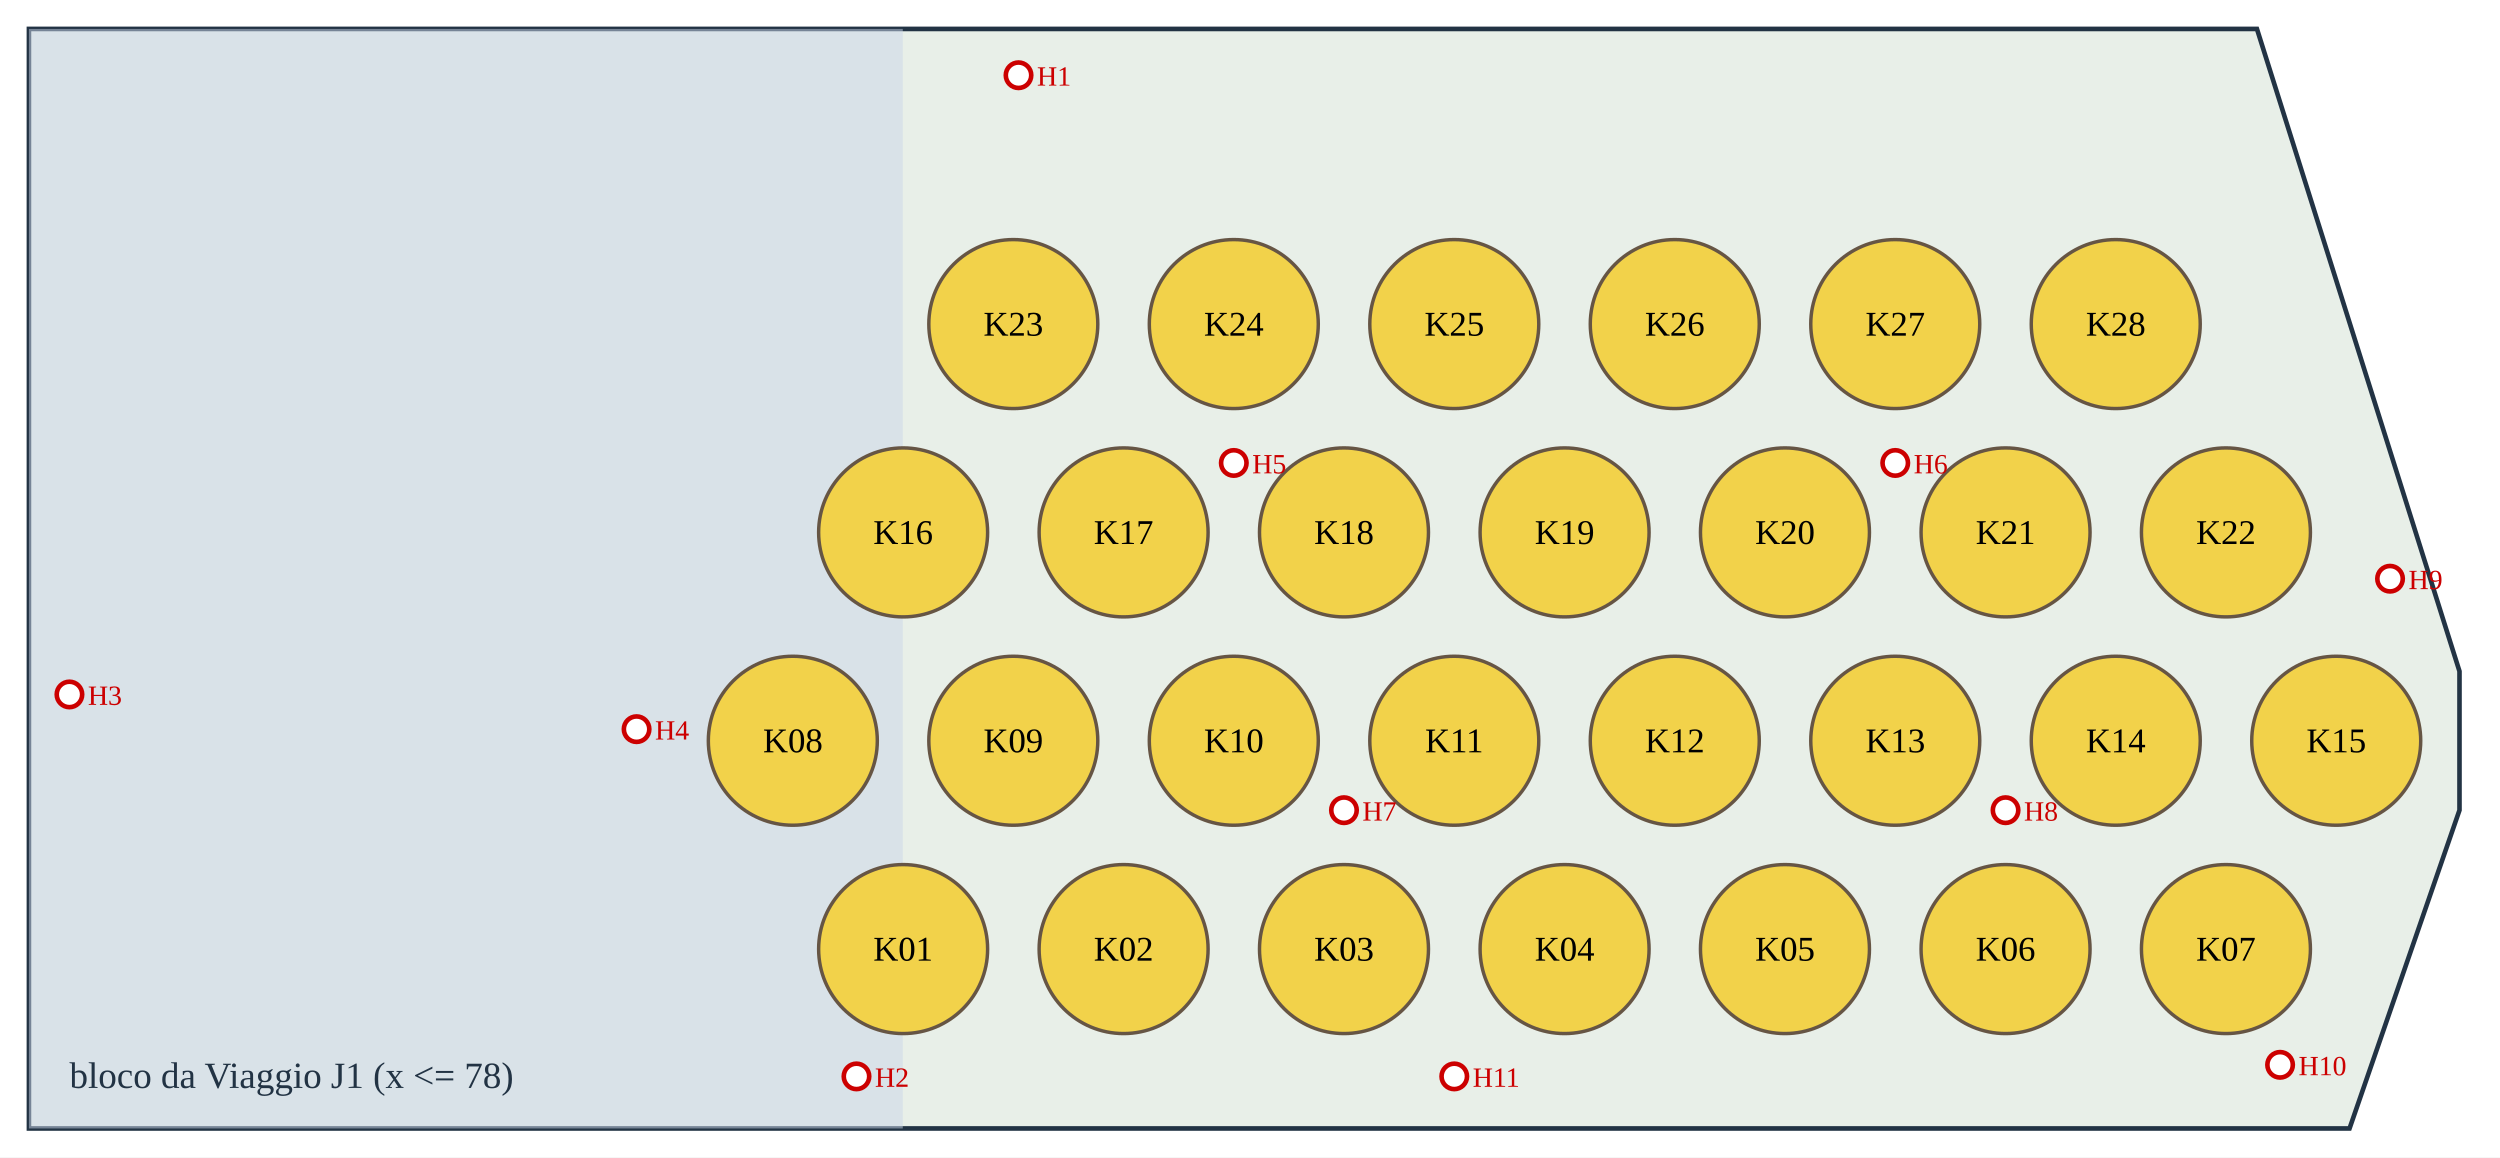
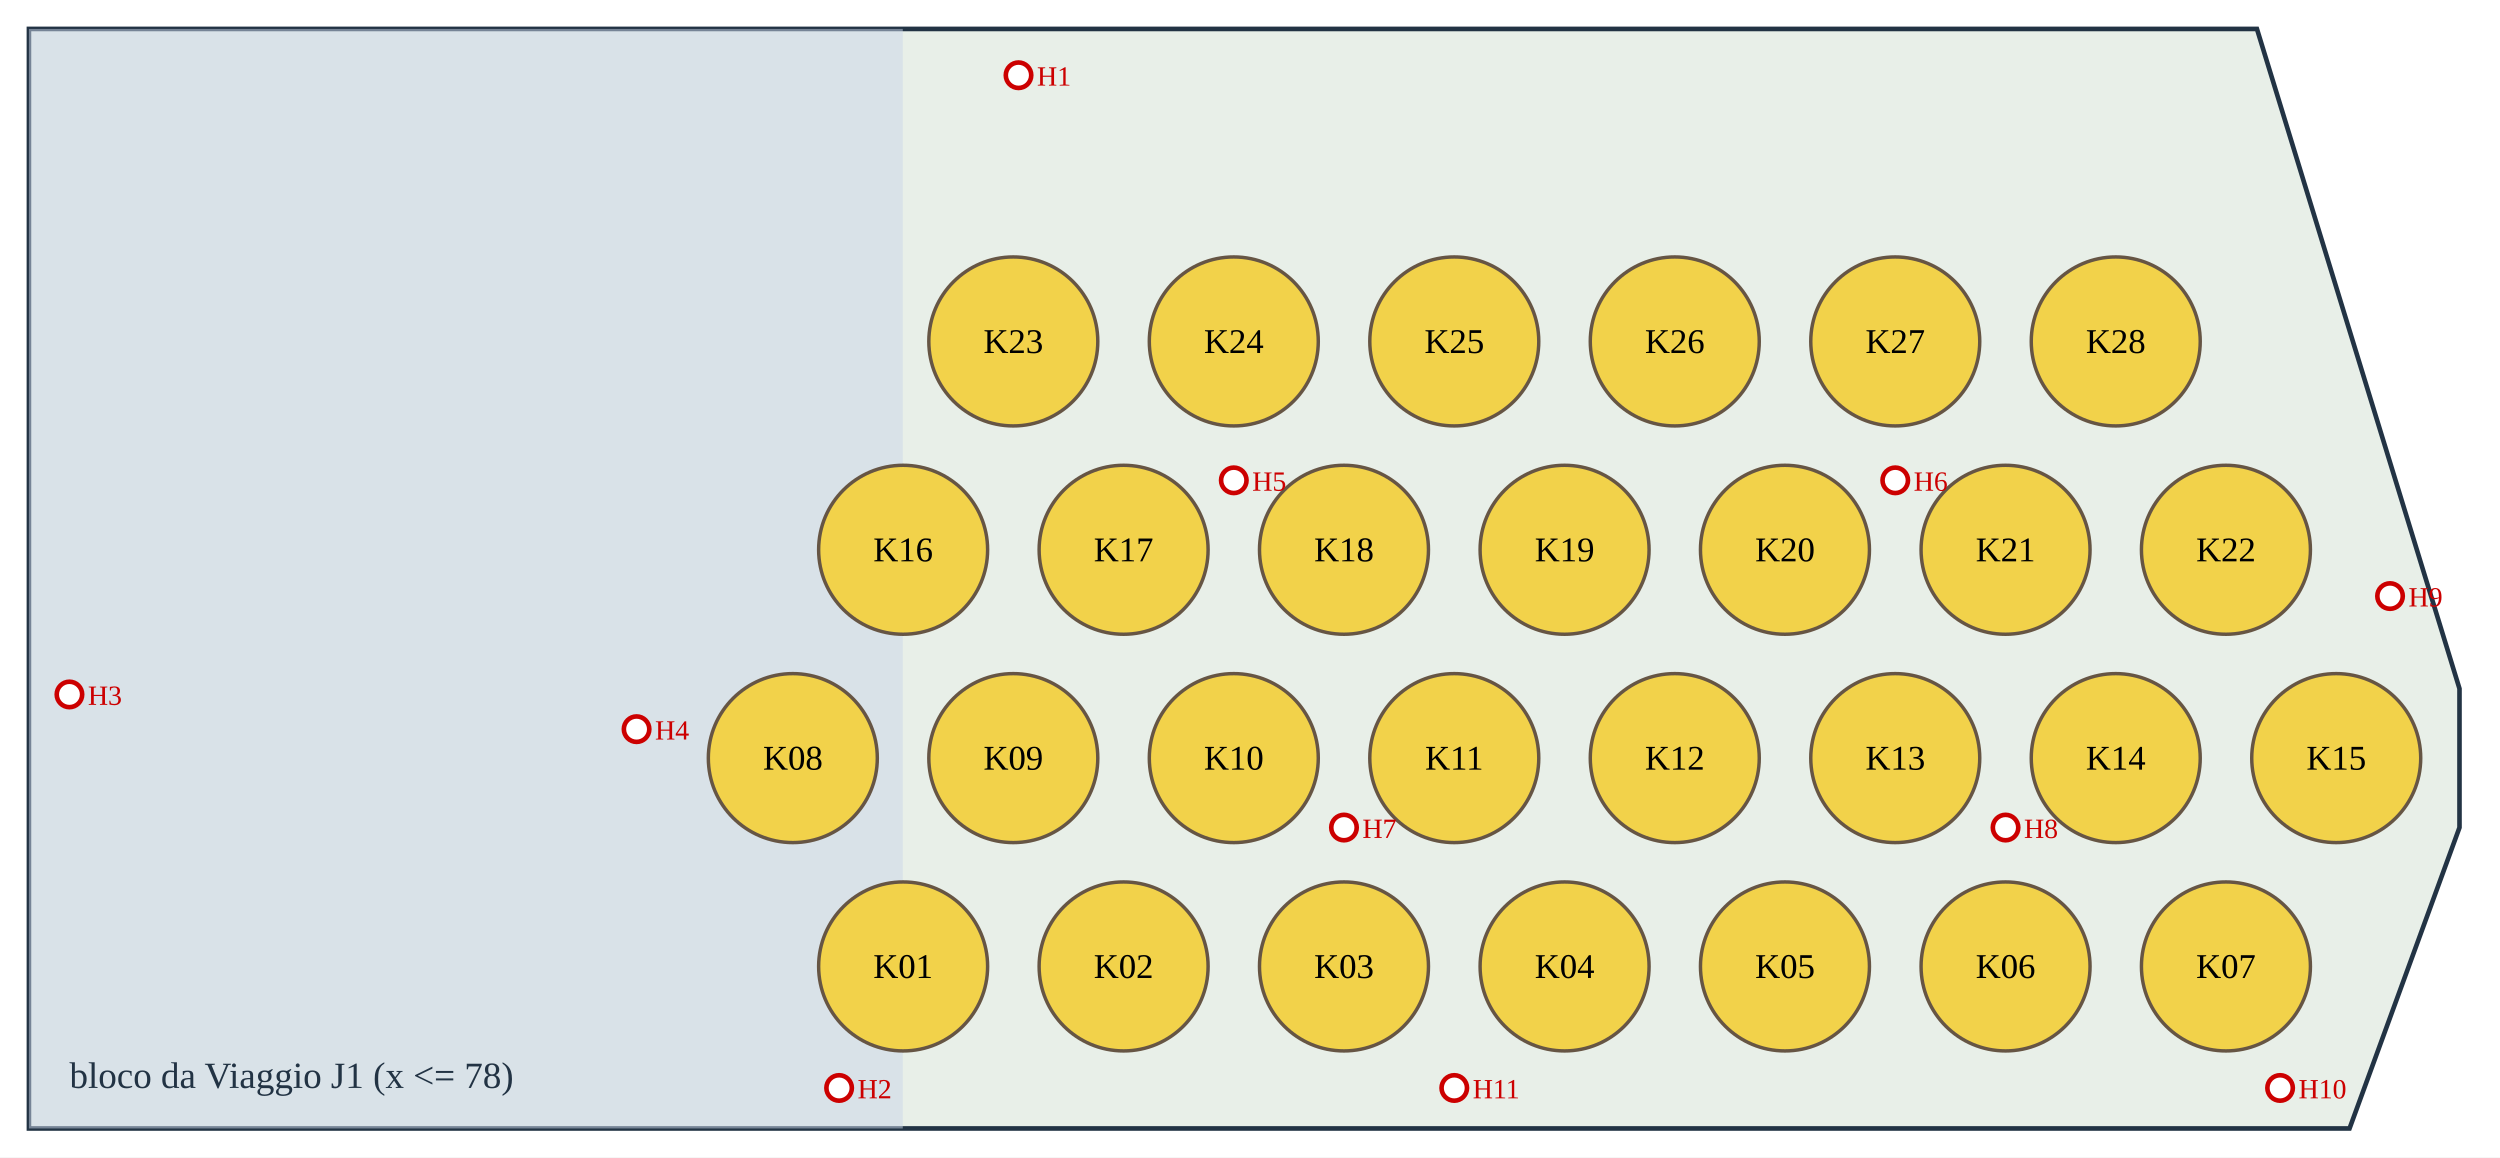
<svg xmlns="http://www.w3.org/2000/svg" viewBox="0 0 216 100" width="1080" height="500">
  <rect width="216" height="100" fill="#fff" />
-   <polygon points="2.50,2.50 195.00,2.50 212.50,58.00 212.50,70.00 203.00,97.50 2.50,97.50" fill="#e8efe8" stroke="#234" stroke-width="0.4" />
+   <polygon points="2.50,2.50 195.00,2.50 212.50,59.50 212.50,71.50 203.00,97.50 2.50,97.50" fill="#e8efe8" stroke="#234" stroke-width="0.4" />
  <rect x="2.5" y="2.5" width="75.5" height="95" fill="#c9d6e8" opacity="0.5" />
  <text x="6" y="94" font-size="3.2" fill="#234">bloco da Viaggio J1 (x &lt;= 78)</text>
-   <circle cx="78.03" cy="82.00" r="7.3" fill="#f2d24a" stroke="#654" stroke-width="0.3" />
-   <text x="78.03" y="83.00" font-size="3" text-anchor="middle">K01</text>
-   <circle cx="97.08" cy="82.00" r="7.3" fill="#f2d24a" stroke="#654" stroke-width="0.3" />
-   <text x="97.08" y="83.00" font-size="3" text-anchor="middle">K02</text>
-   <circle cx="116.12" cy="82.00" r="7.3" fill="#f2d24a" stroke="#654" stroke-width="0.3" />
-   <text x="116.12" y="83.00" font-size="3" text-anchor="middle">K03</text>
-   <circle cx="135.18" cy="82.00" r="7.3" fill="#f2d24a" stroke="#654" stroke-width="0.3" />
-   <text x="135.18" y="83.00" font-size="3" text-anchor="middle">K04</text>
-   <circle cx="154.22" cy="82.00" r="7.3" fill="#f2d24a" stroke="#654" stroke-width="0.3" />
-   <text x="154.22" y="83.00" font-size="3" text-anchor="middle">K05</text>
-   <circle cx="173.28" cy="82.00" r="7.3" fill="#f2d24a" stroke="#654" stroke-width="0.3" />
-   <text x="173.28" y="83.00" font-size="3" text-anchor="middle">K06</text>
-   <circle cx="192.32" cy="82.00" r="7.3" fill="#f2d24a" stroke="#654" stroke-width="0.3" />
-   <text x="192.32" y="83.00" font-size="3" text-anchor="middle">K07</text>
-   <circle cx="68.50" cy="64.00" r="7.3" fill="#f2d24a" stroke="#654" stroke-width="0.3" />
-   <text x="68.50" y="65.00" font-size="3" text-anchor="middle">K08</text>
-   <circle cx="87.55" cy="64.00" r="7.3" fill="#f2d24a" stroke="#654" stroke-width="0.3" />
-   <text x="87.55" y="65.00" font-size="3" text-anchor="middle">K09</text>
-   <circle cx="106.60" cy="64.00" r="7.3" fill="#f2d24a" stroke="#654" stroke-width="0.3" />
-   <text x="106.60" y="65.00" font-size="3" text-anchor="middle">K10</text>
-   <circle cx="125.65" cy="64.00" r="7.3" fill="#f2d24a" stroke="#654" stroke-width="0.3" />
-   <text x="125.65" y="65.00" font-size="3" text-anchor="middle">K11</text>
-   <circle cx="144.70" cy="64.00" r="7.3" fill="#f2d24a" stroke="#654" stroke-width="0.3" />
-   <text x="144.70" y="65.00" font-size="3" text-anchor="middle">K12</text>
-   <circle cx="163.75" cy="64.00" r="7.3" fill="#f2d24a" stroke="#654" stroke-width="0.3" />
-   <text x="163.75" y="65.00" font-size="3" text-anchor="middle">K13</text>
-   <circle cx="182.80" cy="64.00" r="7.3" fill="#f2d24a" stroke="#654" stroke-width="0.3" />
-   <text x="182.80" y="65.00" font-size="3" text-anchor="middle">K14</text>
-   <circle cx="201.85" cy="64.00" r="7.3" fill="#f2d24a" stroke="#654" stroke-width="0.3" />
-   <text x="201.85" y="65.00" font-size="3" text-anchor="middle">K15</text>
-   <circle cx="78.03" cy="46.00" r="7.3" fill="#f2d24a" stroke="#654" stroke-width="0.3" />
-   <text x="78.03" y="47.00" font-size="3" text-anchor="middle">K16</text>
-   <circle cx="97.08" cy="46.00" r="7.3" fill="#f2d24a" stroke="#654" stroke-width="0.3" />
-   <text x="97.08" y="47.00" font-size="3" text-anchor="middle">K17</text>
-   <circle cx="116.12" cy="46.00" r="7.3" fill="#f2d24a" stroke="#654" stroke-width="0.3" />
-   <text x="116.12" y="47.00" font-size="3" text-anchor="middle">K18</text>
-   <circle cx="135.18" cy="46.00" r="7.3" fill="#f2d24a" stroke="#654" stroke-width="0.3" />
-   <text x="135.18" y="47.00" font-size="3" text-anchor="middle">K19</text>
-   <circle cx="154.22" cy="46.00" r="7.3" fill="#f2d24a" stroke="#654" stroke-width="0.3" />
-   <text x="154.22" y="47.00" font-size="3" text-anchor="middle">K20</text>
-   <circle cx="173.28" cy="46.00" r="7.3" fill="#f2d24a" stroke="#654" stroke-width="0.3" />
-   <text x="173.28" y="47.00" font-size="3" text-anchor="middle">K21</text>
-   <circle cx="192.32" cy="46.00" r="7.3" fill="#f2d24a" stroke="#654" stroke-width="0.3" />
-   <text x="192.32" y="47.00" font-size="3" text-anchor="middle">K22</text>
-   <circle cx="87.55" cy="28.00" r="7.3" fill="#f2d24a" stroke="#654" stroke-width="0.3" />
-   <text x="87.55" y="29.00" font-size="3" text-anchor="middle">K23</text>
-   <circle cx="106.60" cy="28.00" r="7.3" fill="#f2d24a" stroke="#654" stroke-width="0.3" />
-   <text x="106.60" y="29.00" font-size="3" text-anchor="middle">K24</text>
-   <circle cx="125.65" cy="28.00" r="7.3" fill="#f2d24a" stroke="#654" stroke-width="0.3" />
-   <text x="125.65" y="29.00" font-size="3" text-anchor="middle">K25</text>
-   <circle cx="144.70" cy="28.00" r="7.3" fill="#f2d24a" stroke="#654" stroke-width="0.3" />
-   <text x="144.70" y="29.00" font-size="3" text-anchor="middle">K26</text>
-   <circle cx="163.75" cy="28.00" r="7.3" fill="#f2d24a" stroke="#654" stroke-width="0.3" />
-   <text x="163.75" y="29.00" font-size="3" text-anchor="middle">K27</text>
-   <circle cx="182.80" cy="28.00" r="7.3" fill="#f2d24a" stroke="#654" stroke-width="0.3" />
-   <text x="182.80" y="29.00" font-size="3" text-anchor="middle">K28</text>
+   <circle cx="78.03" cy="83.50" r="7.3" fill="#f2d24a" stroke="#654" stroke-width="0.3" />
+   <text x="78.03" y="84.50" font-size="3" text-anchor="middle">K01</text>
+   <circle cx="97.08" cy="83.50" r="7.3" fill="#f2d24a" stroke="#654" stroke-width="0.3" />
+   <text x="97.08" y="84.50" font-size="3" text-anchor="middle">K02</text>
+   <circle cx="116.12" cy="83.50" r="7.3" fill="#f2d24a" stroke="#654" stroke-width="0.3" />
+   <text x="116.12" y="84.50" font-size="3" text-anchor="middle">K03</text>
+   <circle cx="135.18" cy="83.50" r="7.3" fill="#f2d24a" stroke="#654" stroke-width="0.3" />
+   <text x="135.18" y="84.50" font-size="3" text-anchor="middle">K04</text>
+   <circle cx="154.22" cy="83.50" r="7.3" fill="#f2d24a" stroke="#654" stroke-width="0.3" />
+   <text x="154.22" y="84.50" font-size="3" text-anchor="middle">K05</text>
+   <circle cx="173.28" cy="83.50" r="7.3" fill="#f2d24a" stroke="#654" stroke-width="0.3" />
+   <text x="173.28" y="84.50" font-size="3" text-anchor="middle">K06</text>
+   <circle cx="192.32" cy="83.50" r="7.3" fill="#f2d24a" stroke="#654" stroke-width="0.3" />
+   <text x="192.32" y="84.50" font-size="3" text-anchor="middle">K07</text>
+   <circle cx="68.50" cy="65.50" r="7.3" fill="#f2d24a" stroke="#654" stroke-width="0.3" />
+   <text x="68.50" y="66.50" font-size="3" text-anchor="middle">K08</text>
+   <circle cx="87.55" cy="65.50" r="7.3" fill="#f2d24a" stroke="#654" stroke-width="0.3" />
+   <text x="87.55" y="66.50" font-size="3" text-anchor="middle">K09</text>
+   <circle cx="106.60" cy="65.50" r="7.3" fill="#f2d24a" stroke="#654" stroke-width="0.3" />
+   <text x="106.60" y="66.50" font-size="3" text-anchor="middle">K10</text>
+   <circle cx="125.65" cy="65.50" r="7.3" fill="#f2d24a" stroke="#654" stroke-width="0.3" />
+   <text x="125.65" y="66.50" font-size="3" text-anchor="middle">K11</text>
+   <circle cx="144.70" cy="65.50" r="7.3" fill="#f2d24a" stroke="#654" stroke-width="0.3" />
+   <text x="144.70" y="66.50" font-size="3" text-anchor="middle">K12</text>
+   <circle cx="163.75" cy="65.50" r="7.3" fill="#f2d24a" stroke="#654" stroke-width="0.3" />
+   <text x="163.75" y="66.50" font-size="3" text-anchor="middle">K13</text>
+   <circle cx="182.80" cy="65.50" r="7.3" fill="#f2d24a" stroke="#654" stroke-width="0.3" />
+   <text x="182.80" y="66.50" font-size="3" text-anchor="middle">K14</text>
+   <circle cx="201.85" cy="65.50" r="7.3" fill="#f2d24a" stroke="#654" stroke-width="0.3" />
+   <text x="201.85" y="66.50" font-size="3" text-anchor="middle">K15</text>
+   <circle cx="78.03" cy="47.50" r="7.3" fill="#f2d24a" stroke="#654" stroke-width="0.3" />
+   <text x="78.03" y="48.50" font-size="3" text-anchor="middle">K16</text>
+   <circle cx="97.08" cy="47.50" r="7.3" fill="#f2d24a" stroke="#654" stroke-width="0.3" />
+   <text x="97.08" y="48.50" font-size="3" text-anchor="middle">K17</text>
+   <circle cx="116.12" cy="47.50" r="7.3" fill="#f2d24a" stroke="#654" stroke-width="0.3" />
+   <text x="116.12" y="48.50" font-size="3" text-anchor="middle">K18</text>
+   <circle cx="135.18" cy="47.50" r="7.3" fill="#f2d24a" stroke="#654" stroke-width="0.3" />
+   <text x="135.18" y="48.50" font-size="3" text-anchor="middle">K19</text>
+   <circle cx="154.22" cy="47.50" r="7.3" fill="#f2d24a" stroke="#654" stroke-width="0.3" />
+   <text x="154.22" y="48.50" font-size="3" text-anchor="middle">K20</text>
+   <circle cx="173.28" cy="47.50" r="7.3" fill="#f2d24a" stroke="#654" stroke-width="0.3" />
+   <text x="173.28" y="48.50" font-size="3" text-anchor="middle">K21</text>
+   <circle cx="192.32" cy="47.50" r="7.3" fill="#f2d24a" stroke="#654" stroke-width="0.3" />
+   <text x="192.32" y="48.50" font-size="3" text-anchor="middle">K22</text>
+   <circle cx="87.55" cy="29.50" r="7.3" fill="#f2d24a" stroke="#654" stroke-width="0.3" />
+   <text x="87.55" y="30.50" font-size="3" text-anchor="middle">K23</text>
+   <circle cx="106.60" cy="29.50" r="7.3" fill="#f2d24a" stroke="#654" stroke-width="0.3" />
+   <text x="106.60" y="30.50" font-size="3" text-anchor="middle">K24</text>
+   <circle cx="125.65" cy="29.50" r="7.3" fill="#f2d24a" stroke="#654" stroke-width="0.3" />
+   <text x="125.65" y="30.50" font-size="3" text-anchor="middle">K25</text>
+   <circle cx="144.70" cy="29.50" r="7.3" fill="#f2d24a" stroke="#654" stroke-width="0.3" />
+   <text x="144.70" y="30.50" font-size="3" text-anchor="middle">K26</text>
+   <circle cx="163.75" cy="29.50" r="7.3" fill="#f2d24a" stroke="#654" stroke-width="0.3" />
+   <text x="163.75" y="30.50" font-size="3" text-anchor="middle">K27</text>
+   <circle cx="182.80" cy="29.50" r="7.3" fill="#f2d24a" stroke="#654" stroke-width="0.3" />
+   <text x="182.80" y="30.50" font-size="3" text-anchor="middle">K28</text>
  <circle cx="88.00" cy="6.50" r="1.1" fill="#fff" stroke="#c00" stroke-width="0.4" />
  <text x="89.60" y="7.40" font-size="2.4" fill="#c00">H1</text>
-   <circle cx="74.00" cy="93.00" r="1.1" fill="#fff" stroke="#c00" stroke-width="0.4" />
-   <text x="75.60" y="93.90" font-size="2.4" fill="#c00">H2</text>
+   <circle cx="72.50" cy="94.00" r="1.1" fill="#fff" stroke="#c00" stroke-width="0.4" />
+   <text x="74.10" y="94.90" font-size="2.4" fill="#c00">H2</text>
  <circle cx="6.00" cy="60.00" r="1.1" fill="#fff" stroke="#c00" stroke-width="0.4" />
  <text x="7.60" y="60.90" font-size="2.4" fill="#c00">H3</text>
  <circle cx="55.00" cy="63.00" r="1.1" fill="#fff" stroke="#c00" stroke-width="0.4" />
  <text x="56.60" y="63.90" font-size="2.4" fill="#c00">H4</text>
-   <circle cx="106.60" cy="40.00" r="1.1" fill="#fff" stroke="#c00" stroke-width="0.4" />
-   <text x="108.20" y="40.90" font-size="2.4" fill="#c00">H5</text>
-   <circle cx="163.75" cy="40.00" r="1.1" fill="#fff" stroke="#c00" stroke-width="0.4" />
-   <text x="165.35" y="40.90" font-size="2.4" fill="#c00">H6</text>
-   <circle cx="116.12" cy="70.00" r="1.1" fill="#fff" stroke="#c00" stroke-width="0.4" />
-   <text x="117.72" y="70.90" font-size="2.4" fill="#c00">H7</text>
-   <circle cx="173.28" cy="70.00" r="1.1" fill="#fff" stroke="#c00" stroke-width="0.4" />
-   <text x="174.88" y="70.90" font-size="2.4" fill="#c00">H8</text>
-   <circle cx="206.50" cy="50.00" r="1.1" fill="#fff" stroke="#c00" stroke-width="0.4" />
-   <text x="208.10" y="50.90" font-size="2.4" fill="#c00">H9</text>
-   <circle cx="197.00" cy="92.00" r="1.1" fill="#fff" stroke="#c00" stroke-width="0.4" />
-   <text x="198.60" y="92.90" font-size="2.4" fill="#c00">H10</text>
-   <circle cx="125.65" cy="93.00" r="1.1" fill="#fff" stroke="#c00" stroke-width="0.4" />
-   <text x="127.25" y="93.90" font-size="2.4" fill="#c00">H11</text>
+   <circle cx="106.60" cy="41.50" r="1.1" fill="#fff" stroke="#c00" stroke-width="0.4" />
+   <text x="108.20" y="42.40" font-size="2.4" fill="#c00">H5</text>
+   <circle cx="163.75" cy="41.50" r="1.1" fill="#fff" stroke="#c00" stroke-width="0.4" />
+   <text x="165.35" y="42.40" font-size="2.4" fill="#c00">H6</text>
+   <circle cx="116.12" cy="71.50" r="1.1" fill="#fff" stroke="#c00" stroke-width="0.4" />
+   <text x="117.72" y="72.40" font-size="2.4" fill="#c00">H7</text>
+   <circle cx="173.28" cy="71.50" r="1.1" fill="#fff" stroke="#c00" stroke-width="0.4" />
+   <text x="174.88" y="72.40" font-size="2.4" fill="#c00">H8</text>
+   <circle cx="206.50" cy="51.50" r="1.1" fill="#fff" stroke="#c00" stroke-width="0.4" />
+   <text x="208.10" y="52.40" font-size="2.4" fill="#c00">H9</text>
+   <circle cx="197.00" cy="94.00" r="1.1" fill="#fff" stroke="#c00" stroke-width="0.4" />
+   <text x="198.60" y="94.90" font-size="2.4" fill="#c00">H10</text>
+   <circle cx="125.65" cy="94.00" r="1.1" fill="#fff" stroke="#c00" stroke-width="0.4" />
+   <text x="127.25" y="94.90" font-size="2.4" fill="#c00">H11</text>
</svg>
